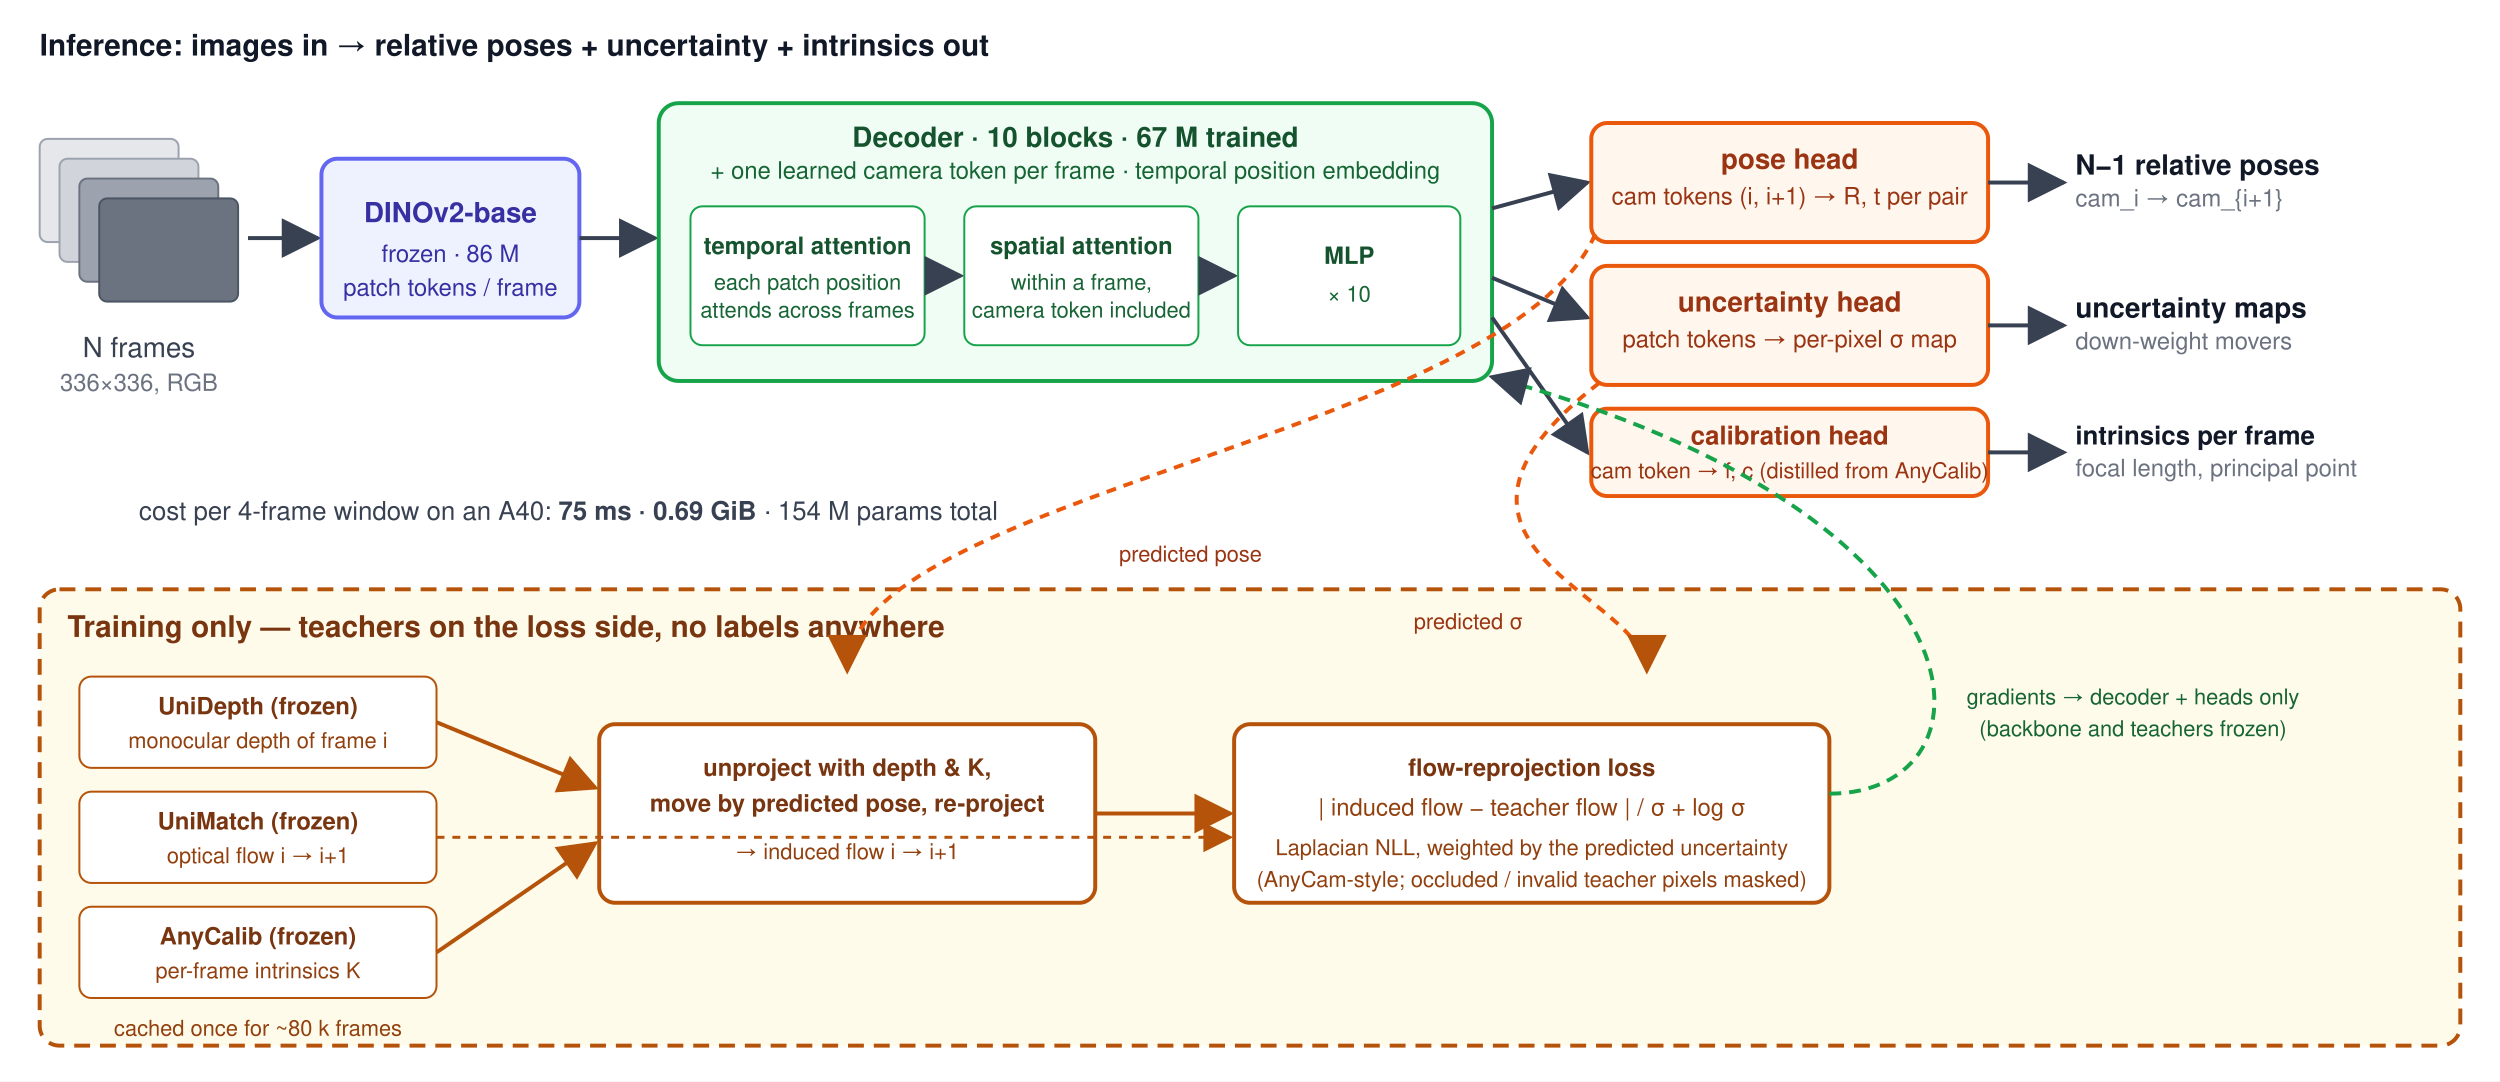
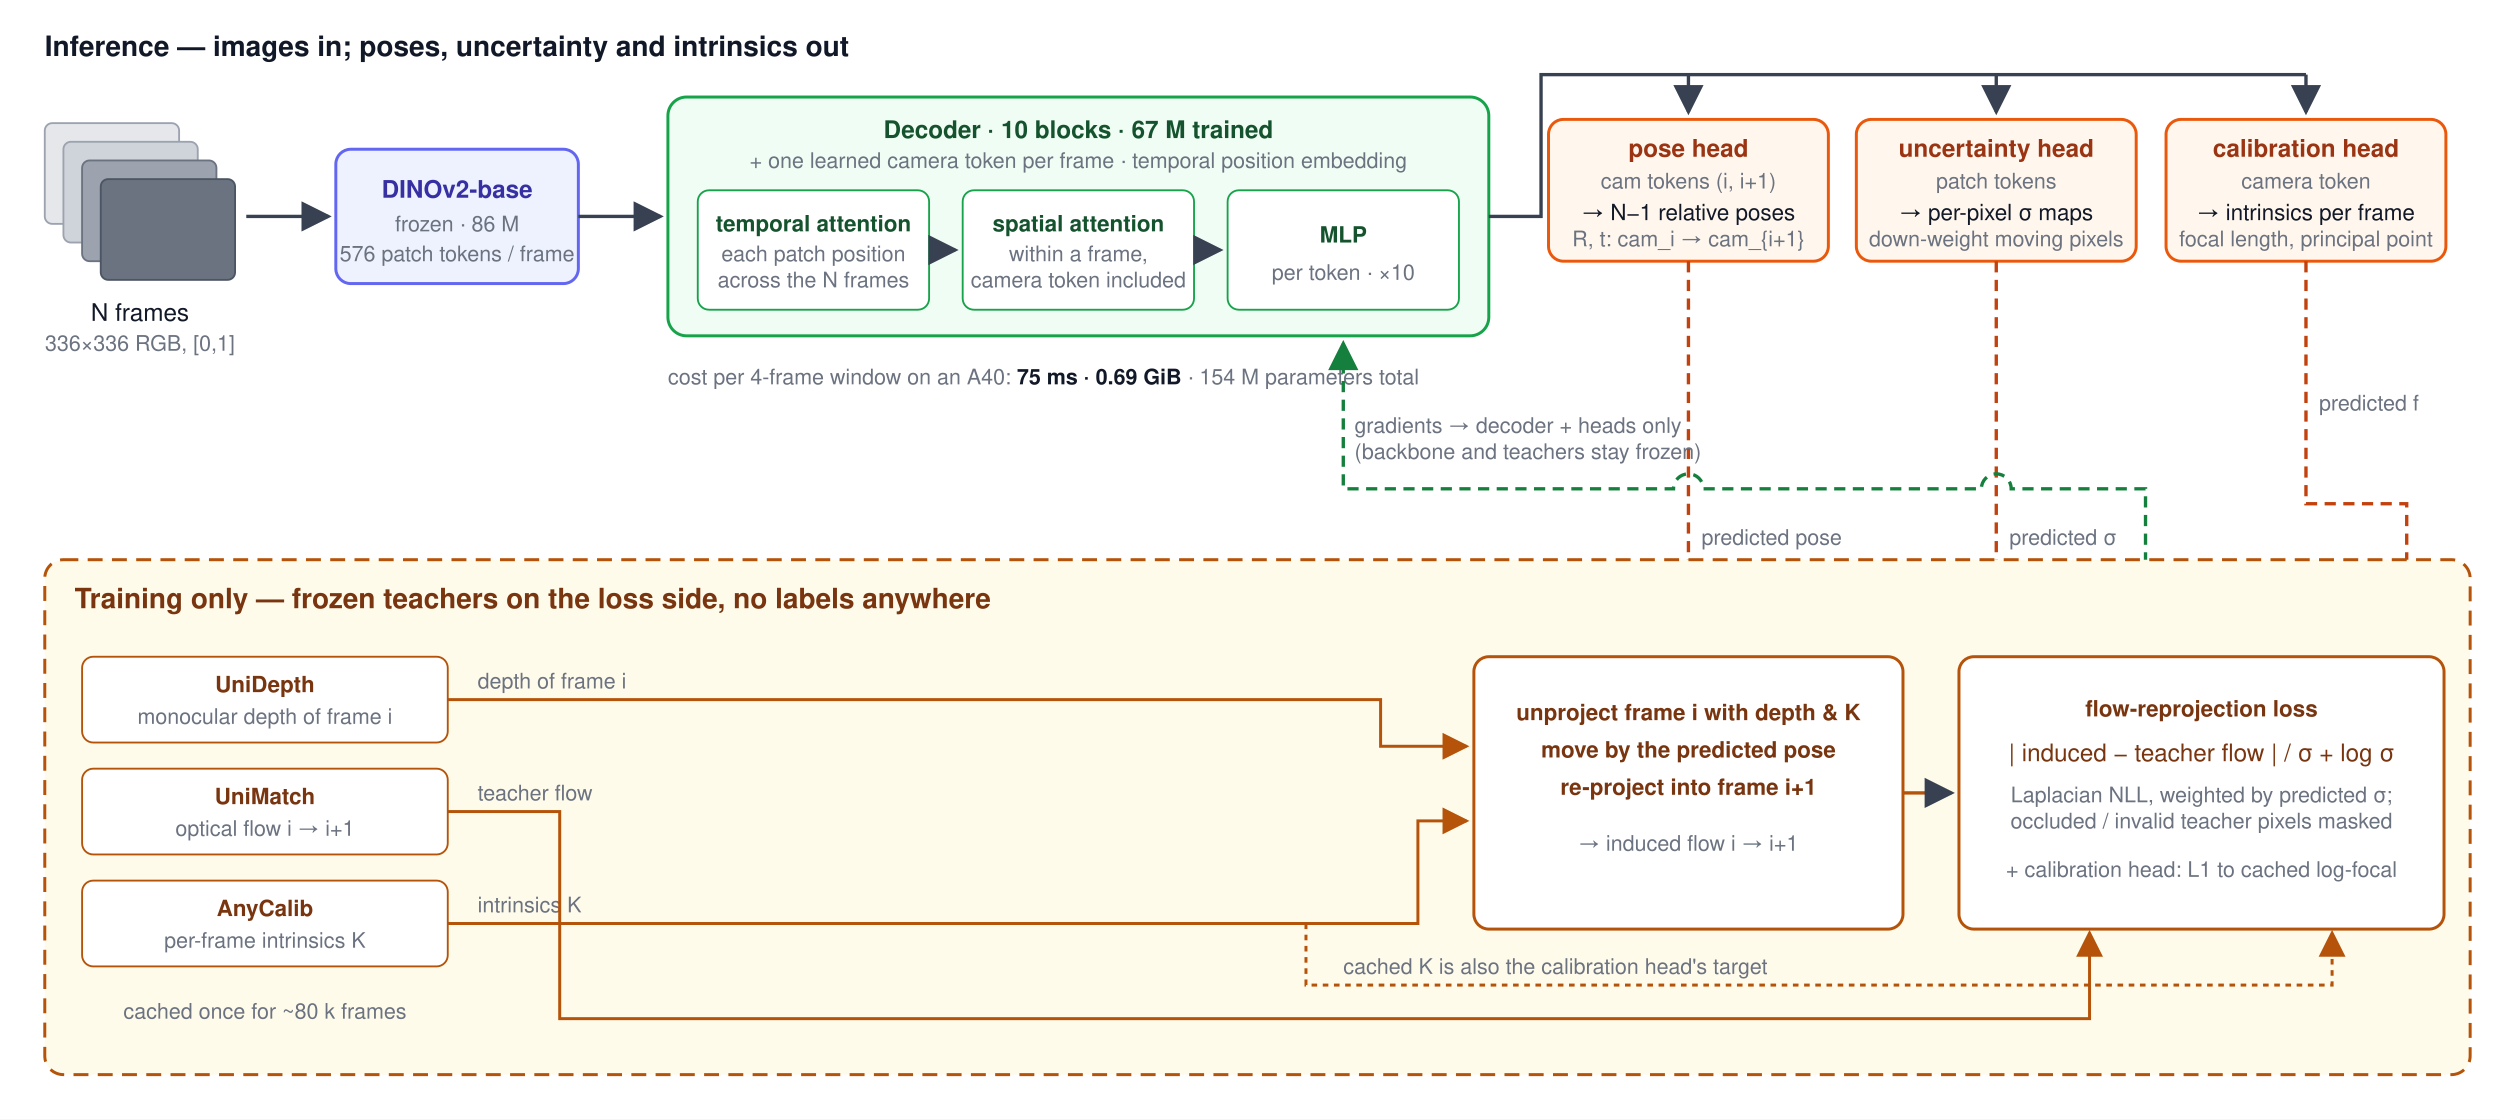
- <svg xmlns="http://www.w3.org/2000/svg" width="1260" height="545" viewBox="0 0 1260 545" font-family="Helvetica, Arial, sans-serif" font-size="14">
+ <svg xmlns="http://www.w3.org/2000/svg" width="1340" height="600" viewBox="0 0 1340 600" font-family="Helvetica, Arial, sans-serif" font-size="13">
  <defs>
-     <marker id="arr" markerWidth="10" markerHeight="10" refX="9" refY="5" orient="auto" markerUnits="strokeWidth">
-       <path d="M0,0 L10,5 L0,10 z" fill="#374151" />
+     <marker id="a" markerWidth="9" markerHeight="9" refX="8" refY="4.5" orient="auto">
+       <path d="M0,0 L9,4.5 L0,9 z" fill="#374151" />
    </marker>
-     <marker id="arrT" markerWidth="10" markerHeight="10" refX="9" refY="5" orient="auto" markerUnits="strokeWidth">
-       <path d="M0,0 L10,5 L0,10 z" fill="#b45309" />
+     <marker id="ab" markerWidth="9" markerHeight="9" refX="8" refY="4.5" orient="auto">
+       <path d="M0,0 L9,4.5 L0,9 z" fill="#b45309" />
    </marker>
+     <marker id="ao" markerWidth="9" markerHeight="9" refX="8" refY="4.5" orient="auto">
+       <path d="M0,0 L9,4.5 L0,9 z" fill="#c2410c" />
+     </marker>
+     <marker id="ag" markerWidth="9" markerHeight="9" refX="8" refY="4.5" orient="auto">
+       <path d="M0,0 L9,4.5 L0,9 z" fill="#15803d" />
+     </marker>
+     <style>
+       .t{fill:#111827}.s{fill:#6b7280;font-size:11.5px}.h{font-weight:bold}
+       .w{stroke:#374151;stroke-width:1.8;fill:none}
+       .b{stroke:#b45309;stroke-width:1.6;fill:none}
+       .o{stroke:#c2410c;stroke-width:1.8;fill:none;stroke-dasharray:6 4}
+       .g{stroke:#15803d;stroke-width:1.8;fill:none;stroke-dasharray:6 4}
+     </style>
  </defs>
-   <rect x="0" y="0" width="1260" height="545" fill="#ffffff" />
-   <text x="20" y="28" font-size="15" font-weight="bold" fill="#111827">Inference: images in → relative poses + uncertainty + intrinsics out</text>
-   <g>
-     <rect x="20" y="70" width="70" height="52" rx="4" fill="#e5e7eb" stroke="#9ca3af" />
-     <rect x="30" y="80" width="70" height="52" rx="4" fill="#d1d5db" stroke="#9ca3af" />
-     <rect x="40" y="90" width="70" height="52" rx="4" fill="#9ca3af" stroke="#6b7280" />
-     <rect x="50" y="100" width="70" height="52" rx="4" fill="#6b7280" stroke="#4b5563" />
-     <text x="70" y="180" text-anchor="middle" fill="#374151">N frames</text>
-     <text x="70" y="197" text-anchor="middle" fill="#6b7280" font-size="12">336×336, RGB</text>
-   </g>
-   <line x1="125" y1="120" x2="160" y2="120" stroke="#374151" stroke-width="2" marker-end="url(#arr)" />
-   <rect x="162" y="80" width="130" height="80" rx="8" fill="#eef2ff" stroke="#6366f1" stroke-width="2" />
-   <text x="227" y="112" text-anchor="middle" font-weight="bold" fill="#3730a3">DINOv2-base</text>
-   <text x="227" y="132" text-anchor="middle" fill="#3730a3" font-size="12">frozen · 86 M</text>
-   <text x="227" y="149" text-anchor="middle" fill="#3730a3" font-size="12">patch tokens / frame</text>
-   <line x1="292" y1="120" x2="330" y2="120" stroke="#374151" stroke-width="2" marker-end="url(#arr)" />
-   <rect x="332" y="52" width="420" height="140" rx="10" fill="#f0fdf4" stroke="#16a34a" stroke-width="2" />
-   <text x="542" y="74" text-anchor="middle" font-weight="bold" fill="#14532d">Decoder · 10 blocks · 67 M trained</text>
-   <text x="542" y="90" text-anchor="middle" fill="#166534" font-size="12">+ one learned camera token per frame · temporal position embedding</text>
-   <rect x="348" y="104" width="118" height="70" rx="6" fill="#ffffff" stroke="#16a34a" />
-   <text x="407" y="128" text-anchor="middle" font-size="12" font-weight="bold" fill="#14532d">temporal attention</text>
-   <text x="407" y="146" text-anchor="middle" font-size="11" fill="#166534">each patch position</text>
-   <text x="407" y="160" text-anchor="middle" font-size="11" fill="#166534">attends across frames</text>
-   <line x1="466" y1="139" x2="484" y2="139" stroke="#16a34a" stroke-width="2" marker-end="url(#arr)" />
-   <rect x="486" y="104" width="118" height="70" rx="6" fill="#ffffff" stroke="#16a34a" />
-   <text x="545" y="128" text-anchor="middle" font-size="12" font-weight="bold" fill="#14532d">spatial attention</text>
-   <text x="545" y="146" text-anchor="middle" font-size="11" fill="#166534">within a frame,</text>
-   <text x="545" y="160" text-anchor="middle" font-size="11" fill="#166534">camera token included</text>
-   <line x1="604" y1="139" x2="622" y2="139" stroke="#16a34a" stroke-width="2" marker-end="url(#arr)" />
-   <rect x="624" y="104" width="112" height="70" rx="6" fill="#ffffff" stroke="#16a34a" />
-   <text x="680" y="133" text-anchor="middle" font-size="12" font-weight="bold" fill="#14532d">MLP</text>
-   <text x="680" y="152" text-anchor="middle" font-size="11" fill="#166534">× 10</text>
-   <line x1="752" y1="105" x2="800" y2="92" stroke="#374151" stroke-width="2" marker-end="url(#arr)" />
-   <line x1="752" y1="140" x2="800" y2="160" stroke="#374151" stroke-width="2" marker-end="url(#arr)" />
-   <rect x="802" y="62" width="200" height="60" rx="8" fill="#fff7ed" stroke="#ea580c" stroke-width="2" />
-   <text x="902" y="85" text-anchor="middle" font-weight="bold" fill="#9a3412">pose head</text>
-   <text x="902" y="103" text-anchor="middle" font-size="12" fill="#9a3412">cam tokens (i, i+1) → R, t per pair</text>
-   <rect x="802" y="134" width="200" height="60" rx="8" fill="#fff7ed" stroke="#ea580c" stroke-width="2" />
-   <text x="902" y="157" text-anchor="middle" font-weight="bold" fill="#9a3412">uncertainty head</text>
-   <text x="902" y="175" text-anchor="middle" font-size="12" fill="#9a3412">patch tokens → per-pixel σ map</text>
-   <line x1="1002" y1="92" x2="1040" y2="92" stroke="#374151" stroke-width="2" marker-end="url(#arr)" />
-   <line x1="1002" y1="164" x2="1040" y2="164" stroke="#374151" stroke-width="2" marker-end="url(#arr)" />
-   <text x="1046" y="88" fill="#111827" font-weight="bold">N−1 relative poses</text>
-   <text x="1046" y="104" fill="#6b7280" font-size="12">cam_i → cam_{i+1}</text>
-   <text x="1046" y="160" fill="#111827" font-weight="bold">uncertainty maps</text>
-   <text x="1046" y="176" fill="#6b7280" font-size="12">down-weight movers</text>
-   <line x1="752" y1="160" x2="800" y2="228" stroke="#374151" stroke-width="2" marker-end="url(#arr)" />
-   <rect x="802" y="206" width="200" height="44" rx="8" fill="#fff7ed" stroke="#ea580c" stroke-width="2" />
-   <text x="902" y="224" text-anchor="middle" font-weight="bold" fill="#9a3412" font-size="13">calibration head</text>
-   <text x="902" y="241" text-anchor="middle" font-size="11" fill="#9a3412">cam token → f, c (distilled from AnyCalib)</text>
-   <line x1="1002" y1="228" x2="1040" y2="228" stroke="#374151" stroke-width="2" marker-end="url(#arr)" />
-   <text x="1046" y="224" fill="#111827" font-weight="bold" font-size="13">intrinsics per frame</text>
-   <text x="1046" y="240" fill="#6b7280" font-size="12">focal length, principal point</text>
-   <text x="70" y="262" fill="#374151" font-size="13">cost per 4-frame window on an A40: <tspan font-weight="bold">75 ms · 0.69 GiB</tspan> · 154 M params total</text>
-   <g transform="translate(0,25)">
-     <rect x="20" y="272" width="1220" height="230" rx="10" fill="#fffbeb" stroke="#b45309" stroke-width="2" stroke-dasharray="8,5" />
-     <text x="34" y="296" font-size="15" font-weight="bold" fill="#78350f">Training only — teachers on the loss side, no labels anywhere</text>
-     <rect x="40" y="316" width="180" height="46" rx="6" fill="#ffffff" stroke="#b45309" />
-     <text x="130" y="335" text-anchor="middle" font-size="12" font-weight="bold" fill="#78350f">UniDepth (frozen)</text>
-     <text x="130" y="352" text-anchor="middle" font-size="11" fill="#92400e">monocular depth of frame i</text>
-     <rect x="40" y="374" width="180" height="46" rx="6" fill="#ffffff" stroke="#b45309" />
-     <text x="130" y="393" text-anchor="middle" font-size="12" font-weight="bold" fill="#78350f">UniMatch (frozen)</text>
-     <text x="130" y="410" text-anchor="middle" font-size="11" fill="#92400e">optical flow i → i+1</text>
-     <rect x="40" y="432" width="180" height="46" rx="6" fill="#ffffff" stroke="#b45309" />
-     <text x="130" y="451" text-anchor="middle" font-size="12" font-weight="bold" fill="#78350f">AnyCalib (frozen)</text>
-     <text x="130" y="468" text-anchor="middle" font-size="11" fill="#92400e">per-frame intrinsics K</text>
-     <text x="130" y="497" text-anchor="middle" font-size="11" fill="#92400e">cached once for ~80 k frames</text>
-     <line x1="220" y1="339" x2="300" y2="372" stroke="#b45309" stroke-width="2" marker-end="url(#arrT)" />
-     <line x1="220" y1="455" x2="300" y2="400" stroke="#b45309" stroke-width="2" marker-end="url(#arrT)" />
-     <rect x="302" y="340" width="250" height="90" rx="8" fill="#ffffff" stroke="#b45309" stroke-width="2" />
-     <text x="427" y="366" text-anchor="middle" font-size="12" font-weight="bold" fill="#78350f">unproject with depth &amp; K,</text>
-     <text x="427" y="384" text-anchor="middle" font-size="12" font-weight="bold" fill="#78350f">move by predicted pose, re-project</text>
-     <text x="427" y="408" text-anchor="middle" font-size="11" fill="#92400e">→ induced flow i → i+1</text>
-     <path d="M 804 93 C 760 195, 427 225, 427 313" fill="none" stroke="#ea580c" stroke-width="2" stroke-dasharray="5,4" marker-end="url(#arrT)" />
-     <text x="600" y="258" text-anchor="middle" font-size="11" fill="#9a3412">predicted pose</text>
-     <line x1="552" y1="385" x2="620" y2="385" stroke="#b45309" stroke-width="2" marker-end="url(#arrT)" />
-     <line x1="220" y1="397" x2="620" y2="397" stroke="#b45309" stroke-width="1.5" stroke-dasharray="4,4" marker-end="url(#arrT)" />
-     <rect x="622" y="340" width="300" height="90" rx="8" fill="#ffffff" stroke="#b45309" stroke-width="2" />
-     <text x="772" y="366" text-anchor="middle" font-size="12" font-weight="bold" fill="#78350f">flow-reprojection loss</text>
-     <text x="772" y="386" text-anchor="middle" font-size="12" fill="#92400e">| induced flow − teacher flow | / σ + log σ</text>
-     <text x="772" y="406" text-anchor="middle" font-size="11" fill="#92400e">Laplacian NLL, weighted by the predicted uncertainty</text>
-     <text x="772" y="422" text-anchor="middle" font-size="11" fill="#92400e">(AnyCam-style; occluded / invalid teacher pixels masked)</text>
-     <path d="M 806 168 C 700 250, 830 275, 830 313" fill="none" stroke="#ea580c" stroke-width="2" stroke-dasharray="5,4" marker-end="url(#arrT)" />
-     <text x="740" y="292" text-anchor="middle" font-size="11" fill="#9a3412">predicted σ</text>
-     <path d="M 922 375 C 1010 375, 1010 235, 752 165" fill="none" stroke="#16a34a" stroke-width="2" stroke-dasharray="6,4" marker-end="url(#arr)" />
-     <text x="1075" y="330" text-anchor="middle" font-size="11" fill="#166534">gradients → decoder + heads only</text>
-     <text x="1075" y="346" text-anchor="middle" font-size="11" fill="#166534">(backbone and teachers frozen)</text>
-     <text x="34" y="492" font-size="11" fill="#78350f" />
-   </g>
+   <rect width="1340" height="600" fill="#ffffff" />
+   <text x="24" y="30" class="t h" font-size="15">Inference — images in; poses, uncertainty and intrinsics out</text>
+   <rect x="24" y="66" width="72" height="54" rx="4" fill="#e5e7eb" stroke="#9ca3af" />
+   <rect x="34" y="76" width="72" height="54" rx="4" fill="#cfd4da" stroke="#9ca3af" />
+   <rect x="44" y="86" width="72" height="54" rx="4" fill="#9ca3af" stroke="#6b7280" />
+   <rect x="54" y="96" width="72" height="54" rx="4" fill="#6b7280" stroke="#4b5563" />
+   <text x="75" y="172" text-anchor="middle" class="t">N frames</text>
+   <text x="75" y="188" text-anchor="middle" class="s">336×336 RGB, [0,1]</text>
+   <path class="w" d="M132 116 H176" marker-end="url(#a)" />
+   <rect x="180" y="80" width="130" height="72" rx="8" fill="#eef2ff" stroke="#6366f1" stroke-width="1.6" />
+   <text x="245" y="106" text-anchor="middle" class="h" fill="#3730a3">DINOv2-base</text>
+   <text x="245" y="124" text-anchor="middle" class="s">frozen · 86 M</text>
+   <text x="245" y="140" text-anchor="middle" class="s">576 patch tokens / frame</text>
+   <path class="w" d="M310 116 H354" marker-end="url(#a)" />
+   <rect x="358" y="52" width="440" height="128" rx="10" fill="#f0fdf4" stroke="#16a34a" stroke-width="1.6" />
+   <text x="578" y="74" text-anchor="middle" class="h" fill="#14532d">Decoder · 10 blocks · 67 M trained</text>
+   <text x="578" y="90" text-anchor="middle" class="s">+ one learned camera token per frame · temporal position embedding</text>
+   <rect x="374" y="102" width="124" height="64" rx="6" fill="#fff" stroke="#16a34a" />
+   <text x="436" y="124" text-anchor="middle" class="h" fill="#14532d" font-size="12">temporal attention</text>
+   <text x="436" y="140" text-anchor="middle" class="s">each patch position</text>
+   <text x="436" y="154" text-anchor="middle" class="s">across the N frames</text>
+   <path class="w" d="M498 134 H512" marker-end="url(#a)" />
+   <rect x="516" y="102" width="124" height="64" rx="6" fill="#fff" stroke="#16a34a" />
+   <text x="578" y="124" text-anchor="middle" class="h" fill="#14532d" font-size="12">spatial attention</text>
+   <text x="578" y="140" text-anchor="middle" class="s">within a frame,</text>
+   <text x="578" y="154" text-anchor="middle" class="s">camera token included</text>
+   <path class="w" d="M640 134 H654" marker-end="url(#a)" />
+   <rect x="658" y="102" width="124" height="64" rx="6" fill="#fff" stroke="#16a34a" />
+   <text x="720" y="130" text-anchor="middle" class="h" fill="#14532d" font-size="12">MLP</text>
+   <text x="720" y="150" text-anchor="middle" class="s">per token · ×10</text>
+   <text x="358" y="206" class="s">cost per 4-frame window on an A40: <tspan class="h" fill="#111827">75 ms · 0.69 GiB</tspan> · 154 M parameters total</text>
+   <path class="w" d="M798 116 H826 V40 H1236" />
+   <path class="w" d="M905 40 V60" marker-end="url(#a)" />
+   <path class="w" d="M1070 40 V60" marker-end="url(#a)" />
+   <path class="w" d="M1236 40 V60" marker-end="url(#a)" />
+   <rect x="830" y="64" width="150" height="76" rx="8" fill="#fff7ed" stroke="#ea580c" stroke-width="1.6" />
+   <text x="905" y="84" text-anchor="middle" class="h" fill="#9a3412">pose head</text>
+   <text x="905" y="101" text-anchor="middle" class="s">cam tokens (i, i+1)</text>
+   <text x="905" y="118" text-anchor="middle" class="t" font-size="12">→ N−1 relative poses</text>
+   <text x="905" y="132" text-anchor="middle" class="s">R, t: cam_i → cam_{i+1}</text>
+   <rect x="995" y="64" width="150" height="76" rx="8" fill="#fff7ed" stroke="#ea580c" stroke-width="1.6" />
+   <text x="1070" y="84" text-anchor="middle" class="h" fill="#9a3412">uncertainty head</text>
+   <text x="1070" y="101" text-anchor="middle" class="s">patch tokens</text>
+   <text x="1070" y="118" text-anchor="middle" class="t" font-size="12">→ per-pixel σ maps</text>
+   <text x="1070" y="132" text-anchor="middle" class="s">down-weight moving pixels</text>
+   <rect x="1161" y="64" width="150" height="76" rx="8" fill="#fff7ed" stroke="#ea580c" stroke-width="1.6" />
+   <text x="1236" y="84" text-anchor="middle" class="h" fill="#9a3412">calibration head</text>
+   <text x="1236" y="101" text-anchor="middle" class="s">camera token</text>
+   <text x="1236" y="118" text-anchor="middle" class="t" font-size="12">→ intrinsics per frame</text>
+   <text x="1236" y="132" text-anchor="middle" class="s">focal length, principal point</text>
+   <path class="o" d="M905 140 V348" marker-end="url(#ao)" />
+   <text x="912" y="292" class="s" fill="#9a3412">predicted pose</text>
+   <path class="o" d="M1070 140 V348" marker-end="url(#ao)" />
+   <text x="1077" y="292" class="s" fill="#9a3412">predicted σ</text>
+   <path class="o" d="M1236 140 V270 H1290 V348" marker-end="url(#ao)" />
+   <text x="1243" y="220" class="s" fill="#9a3412">predicted f</text>
+   <path class="g" d="M1150 352 V262 H1078 A8 8 0 0 0 1062 262 H913 A8 8 0 0 0 897 262 H720 V184" marker-end="url(#ag)" />
+   <text x="726" y="232" class="s" fill="#15803d">gradients → decoder + heads only</text>
+   <text x="726" y="246" class="s" fill="#15803d">(backbone and teachers stay frozen)</text>
+   <rect x="24" y="300" width="1300" height="276" rx="10" fill="#fffbeb" stroke="#b45309" stroke-width="1.6" stroke-dasharray="8 5" />
+   <text x="40" y="326" class="h" fill="#78350f" font-size="15">Training only — frozen teachers on the loss side, no labels anywhere</text>
+   <rect x="44" y="352" width="196" height="46" rx="6" fill="#fff" stroke="#b45309" />
+   <text x="142" y="371" text-anchor="middle" class="h" fill="#78350f" font-size="12">UniDepth</text>
+   <text x="142" y="388" text-anchor="middle" class="s">monocular depth of frame i</text>
+   <rect x="44" y="412" width="196" height="46" rx="6" fill="#fff" stroke="#b45309" />
+   <text x="142" y="431" text-anchor="middle" class="h" fill="#78350f" font-size="12">UniMatch</text>
+   <text x="142" y="448" text-anchor="middle" class="s">optical flow i → i+1</text>
+   <rect x="44" y="472" width="196" height="46" rx="6" fill="#fff" stroke="#b45309" />
+   <text x="142" y="491" text-anchor="middle" class="h" fill="#78350f" font-size="12">AnyCalib</text>
+   <text x="142" y="508" text-anchor="middle" class="s">per-frame intrinsics K</text>
+   <text x="142" y="546" text-anchor="middle" class="s">cached once for ~80 k frames</text>
+   <path class="b" d="M240 375 H740 V400 H786" marker-end="url(#ab)" />
+   <text x="256" y="369" class="s" fill="#92400e">depth of frame i</text>
+   <path class="b" d="M240 495 H760 V440 H786" marker-end="url(#ab)" />
+   <text x="256" y="489" class="s" fill="#92400e">intrinsics K</text>
+   <path class="b" d="M240 435 H300 V546 H1120 V500" marker-end="url(#ab)" />
+   <text x="256" y="429" class="s" fill="#92400e">teacher flow</text>
+   <path class="b" d="M700 495 V528 H1250 V500" marker-end="url(#ab)" stroke-dasharray="3 3" />
+   <text x="720" y="522" class="s" fill="#92400e">cached K is also the calibration head's target</text>
+   <rect x="790" y="352" width="230" height="146" rx="8" fill="#fff" stroke="#b45309" stroke-width="1.6" />
+   <text x="905" y="386" text-anchor="middle" class="h" fill="#78350f" font-size="12">unproject frame i with depth &amp; K</text>
+   <text x="905" y="406" text-anchor="middle" class="h" fill="#78350f" font-size="12">move by the predicted pose</text>
+   <text x="905" y="426" text-anchor="middle" class="h" fill="#78350f" font-size="12">re-project into frame i+1</text>
+   <text x="905" y="456" text-anchor="middle" class="s">→ induced flow i → i+1</text>
+   <path class="w" d="M1020 425 H1046" marker-end="url(#a)" style="stroke:#b45309" />
+   <rect x="1050" y="352" width="260" height="146" rx="8" fill="#fff" stroke="#b45309" stroke-width="1.6" />
+   <text x="1180" y="384" text-anchor="middle" class="h" fill="#78350f" font-size="12">flow-reprojection loss</text>
+   <text x="1180" y="408" text-anchor="middle" fill="#78350f" font-size="13">| induced − teacher flow | / σ + log σ</text>
+   <text x="1180" y="430" text-anchor="middle" class="s">Laplacian NLL, weighted by predicted σ;</text>
+   <text x="1180" y="444" text-anchor="middle" class="s">occluded / invalid teacher pixels masked</text>
+   <text x="1180" y="470" text-anchor="middle" class="s">+ calibration head: L1 to cached log-focal</text>
</svg>
